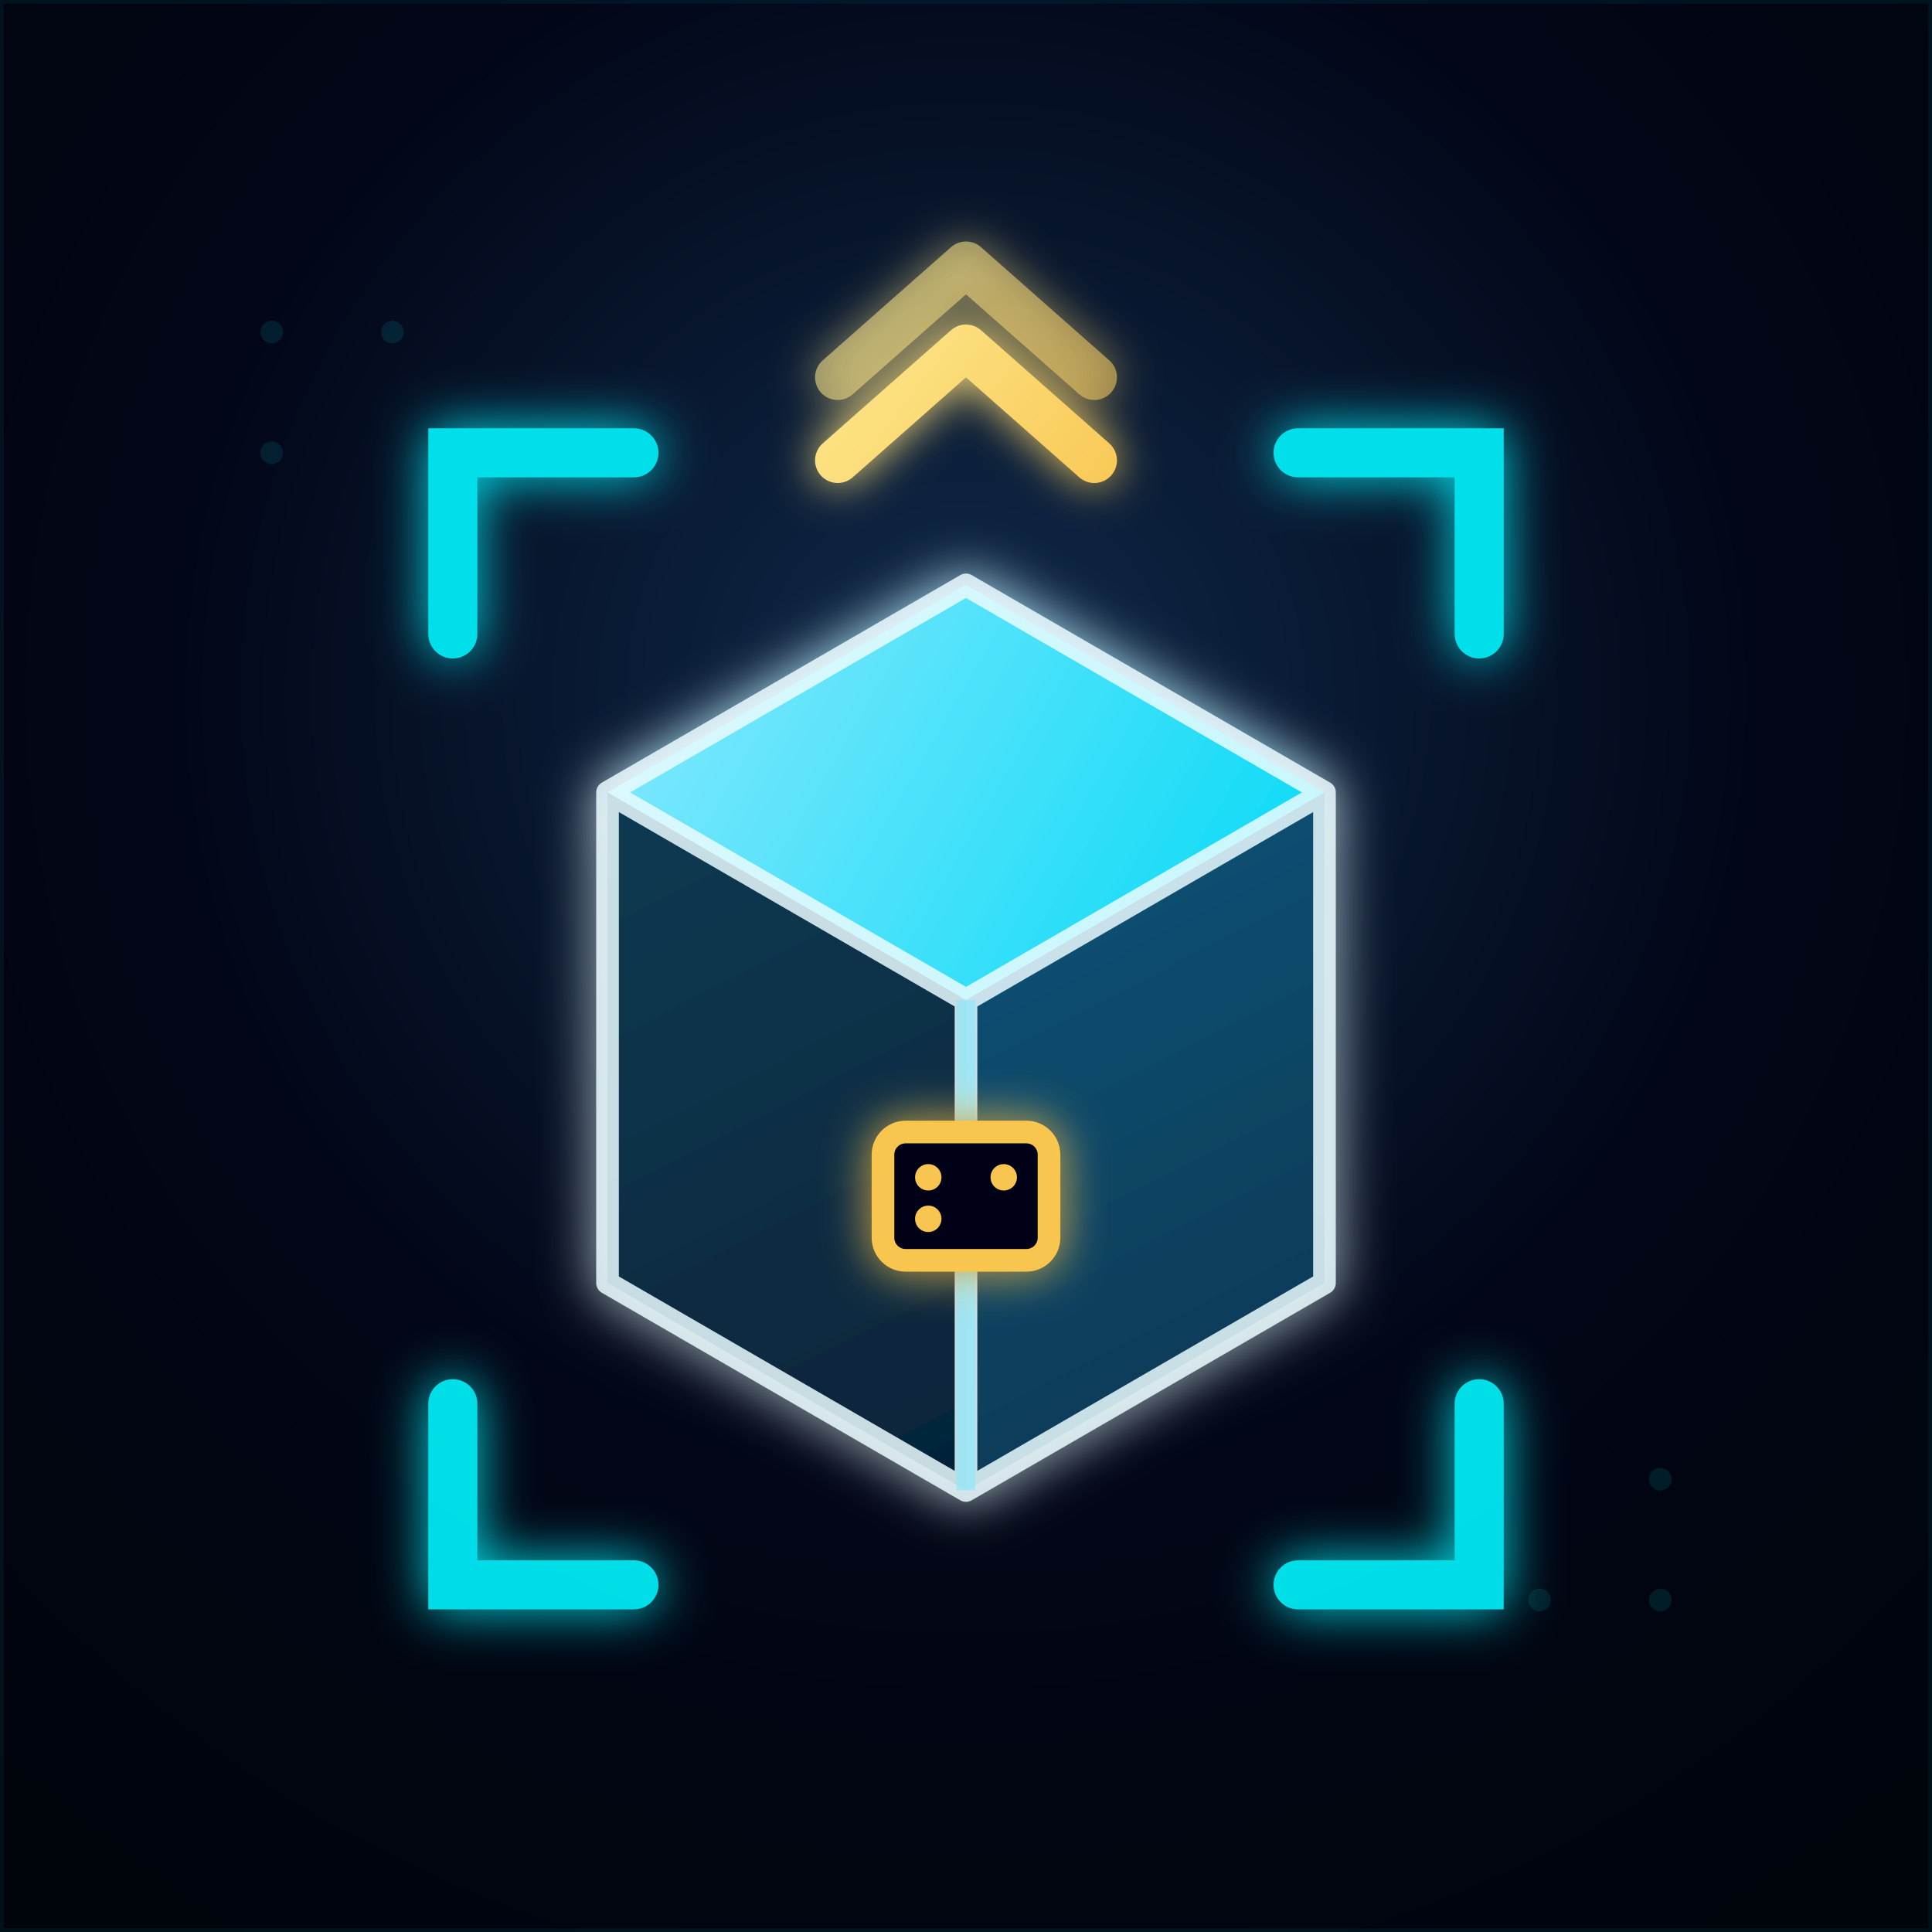
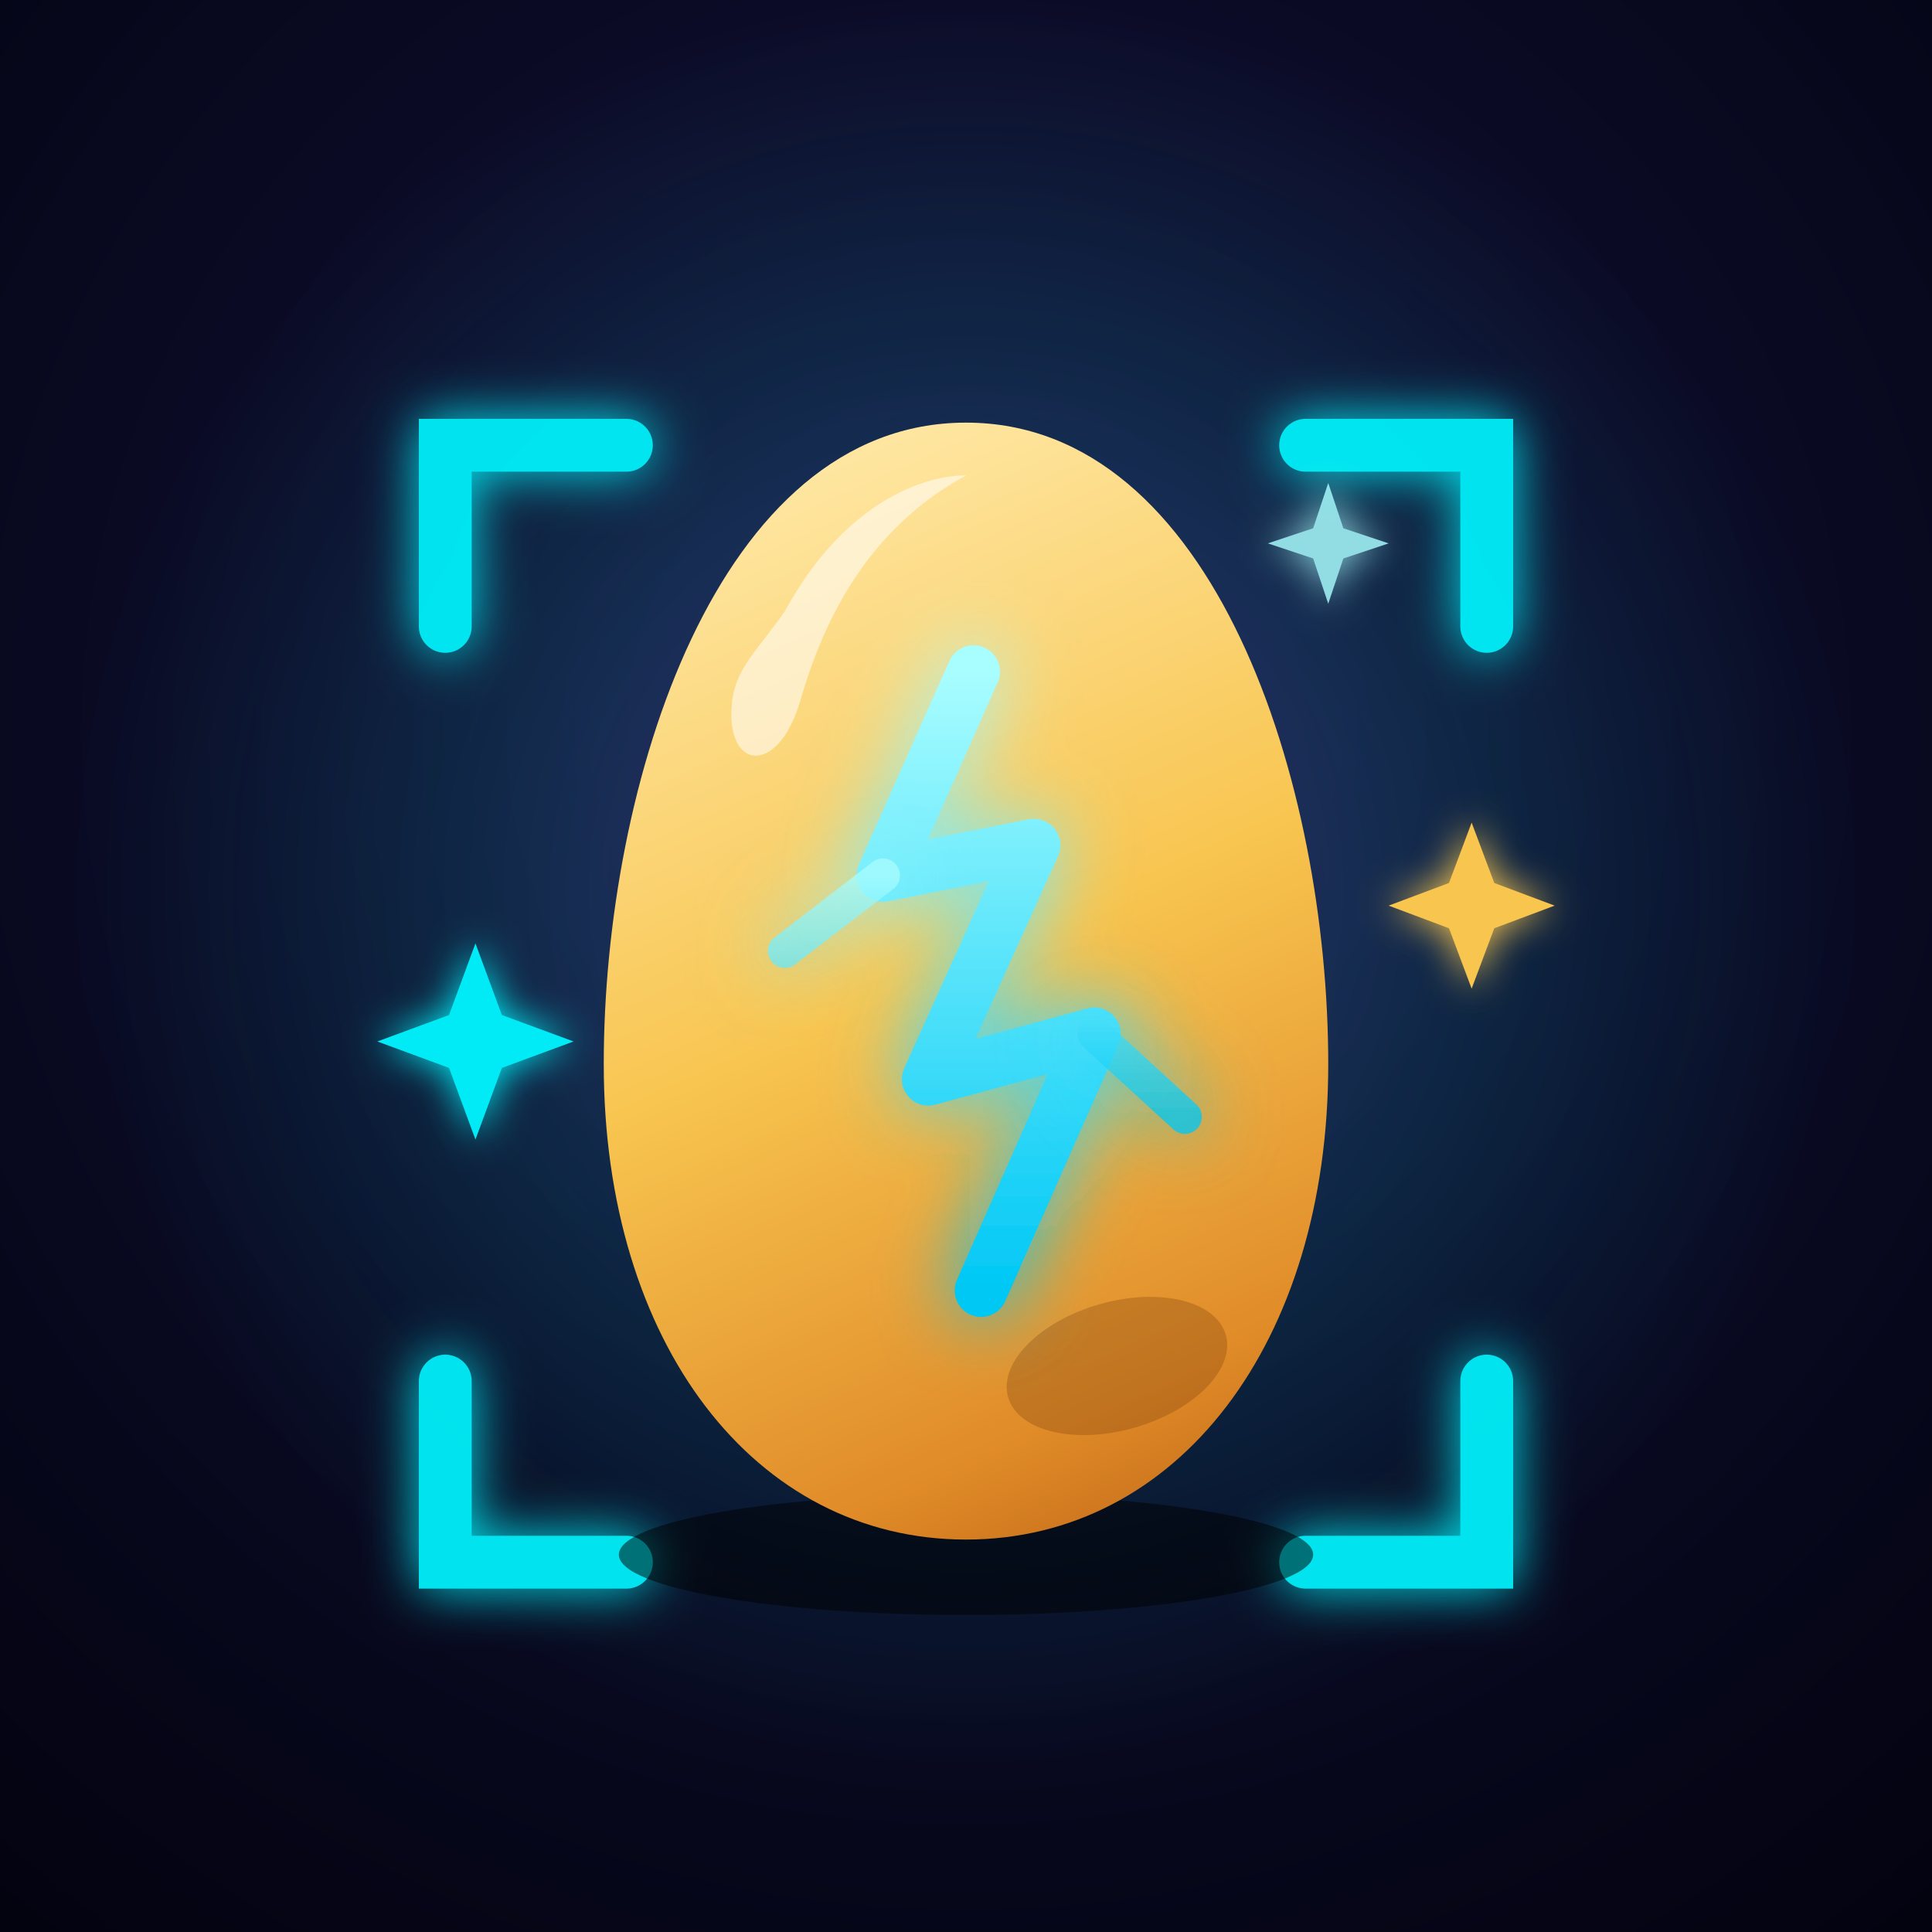
- <svg xmlns="http://www.w3.org/2000/svg" viewBox="0 0 512 512" role="img" aria-label="Shadow Stock icon">
+ <svg xmlns="http://www.w3.org/2000/svg" viewBox="0 0 512 512" role="img" aria-label="Dragon Stock icon">
  <defs>
-     <radialGradient id="bg" cx="50%" cy="36%" r="75%">
-       <stop offset="0%" stop-color="#0f2a4a" />
-       <stop offset="55%" stop-color="#020617" />
-       <stop offset="100%" stop-color="#00040b" />
+     <radialGradient id="bg" cx="50%" cy="38%" r="78%">
+       <stop offset="0%" stop-color="#1a1440" />
+       <stop offset="55%" stop-color="#0a0a24" />
+       <stop offset="100%" stop-color="#030310" />
    </radialGradient>
-     <linearGradient id="topFace" x1="161" y1="155" x2="351" y2="265" gradientUnits="userSpaceOnUse">
-       <stop stop-color="#8be9ff" />
-       <stop offset="1" stop-color="#00d9f5" />
+     <radialGradient id="aura" cx="50%" cy="46%" r="46%">
+       <stop offset="0%" stop-color="#a855f7" stop-opacity="0.30" />
+       <stop offset="60%" stop-color="#00f5ff" stop-opacity="0.10" />
+       <stop offset="100%" stop-color="#00f5ff" stop-opacity="0" />
+     </radialGradient>
+     <linearGradient id="eggGrad" x1="196" y1="120" x2="330" y2="420" gradientUnits="userSpaceOnUse">
+       <stop offset="0" stop-color="#ffe9a8" />
+       <stop offset="0.45" stop-color="#f8c550" />
+       <stop offset="0.82" stop-color="#e08b28" />
+       <stop offset="1" stop-color="#b95f14" />
    </linearGradient>
-     <linearGradient id="leftFace" x1="161" y1="210" x2="256" y2="395" gradientUnits="userSpaceOnUse">
-       <stop stop-color="#0b3a52" />
-       <stop offset="1" stop-color="#062338" />
-     </linearGradient>
-     <linearGradient id="rightFace" x1="256" y1="210" x2="351" y2="395" gradientUnits="userSpaceOnUse">
-       <stop stop-color="#12547a" />
-       <stop offset="1" stop-color="#0a3650" />
-     </linearGradient>
-     <linearGradient id="goldGrad" x1="220" y1="95" x2="292" y2="150" gradientUnits="userSpaceOnUse">
-       <stop stop-color="#fde68a" />
-       <stop offset="1" stop-color="#f8c550" />
+     <linearGradient id="crackGrad" x1="0" y1="0" x2="0" y2="1">
+       <stop offset="0" stop-color="#a8fdff" />
+       <stop offset="1" stop-color="#00c8f5" />
    </linearGradient>
    <filter id="glowCyan" x="-60%" y="-60%" width="220%" height="220%">
      <feGaussianBlur stdDeviation="7" result="b" />
      <feMerge>
        <feMergeNode in="b" />
        <feMergeNode in="SourceGraphic" />
      </feMerge>
    </filter>
-     <filter id="glowGold" x="-60%" y="-60%" width="220%" height="220%">
-       <feGaussianBlur stdDeviation="6" result="b" />
+     <filter id="glowCrack" x="-80%" y="-80%" width="260%" height="260%">
+       <feGaussianBlur stdDeviation="10" result="b" />
+       <feMerge>
+         <feMergeNode in="b" />
+         <feMergeNode in="SourceGraphic" />
+       </feMerge>
+     </filter>
+     <filter id="glowSoft" x="-60%" y="-60%" width="220%" height="220%">
+       <feGaussianBlur stdDeviation="5" result="b" />
      <feMerge>
        <feMergeNode in="b" />
        <feMergeNode in="SourceGraphic" />
      </feMerge>
    </filter>
  </defs>
  <rect width="512" height="512" fill="url(#bg)" />
-   <rect width="512" height="512" fill="none" stroke="#00f5ff" stroke-opacity="0.06" stroke-width="2" />
-   <g fill="#00f5ff" opacity="0.10">
-     <circle cx="72" cy="88" r="3" />
-     <circle cx="104" cy="88" r="3" />
-     <circle cx="72" cy="120" r="3" />
-     <circle cx="440" cy="424" r="3" />
-     <circle cx="408" cy="424" r="3" />
-     <circle cx="440" cy="392" r="3" />
+   <rect width="512" height="512" fill="url(#aura)" />
+   <g stroke="#00f5ff" stroke-width="14" stroke-linecap="round" fill="none" filter="url(#glowCyan)" opacity="0.92">
+     <path d="M118 166v-48h48" />
+     <path d="M394 166v-48h-48" />
+     <path d="M118 366v48h48" />
+     <path d="M394 366v48h-48" />
  </g>
-   <g stroke="#00f5ff" stroke-width="13" stroke-linecap="round" fill="none" filter="url(#glowCyan)" opacity="0.9">
-     <path d="M120 168v-48h48" />
-     <path d="M392 168v-48h-48" />
-     <path d="M120 372v48h48" />
-     <path d="M392 372v48h-48" />
-   </g>
-   <g filter="url(#glowCyan)">
-     <path d="M161 210 256 155 351 210 256 265Z" fill="url(#topFace)" />
-     <path d="M161 210 256 265 256 395 161 340Z" fill="url(#leftFace)" />
-     <path d="M351 210 256 265 256 395 351 340Z" fill="url(#rightFace)" />
-     <path d="M161 210 256 155 351 210 256 265 161 210Z M161 210 256 265 256 395 161 340 161 210Z M351 210 256 265 256 395 351 340 351 210Z" fill="none" stroke="#eafcff" stroke-width="6" stroke-linejoin="round" opacity="0.85" />
-   </g>
-   <line x1="256" y1="265" x2="256" y2="395" stroke="#7fe9ff" stroke-width="5" opacity="0.55" />
-   <rect x="234" y="300" width="44" height="34" rx="6" fill="#020617" stroke="url(#goldGrad)" stroke-width="6" filter="url(#glowGold)" />
-   <circle cx="246" cy="312" r="3.5" fill="#f8c550" />
-   <circle cx="266" cy="312" r="3.5" fill="#f8c550" />
-   <circle cx="246" cy="323" r="3.5" fill="#f8c550" />
-   <g stroke="url(#goldGrad)" stroke-width="12" stroke-linecap="round" stroke-linejoin="round" fill="none" filter="url(#glowGold)">
-     <path d="M222 122 256 92 290 122" />
-     <path d="M222 100 256 70 290 100" opacity="0.55" />
-   </g>
+   <ellipse cx="256" cy="412" rx="92" ry="16" fill="#000" opacity="0.5" />
+   <path d="M256 112            C 322 112 352 208 352 282            C 352 356 312 408 256 408            C 200 408 160 356 160 282            C 160 208 190 112 256 112 Z" fill="url(#eggGrad)" />
+   <path d="M208 162 C 222 136 242 126 256 126 C 234 138 220 158 212 186 C 206 206 192 204 194 186 C 195 177 201 172 208 162 Z" fill="#ffffff" opacity="0.55" />
+   <ellipse cx="296" cy="362" rx="30" ry="17" fill="#7a3c0a" opacity="0.3" transform="rotate(-16 296 362)" />
+   <path d="M258 178 L 234 232 L 274 224 L 246 286 L 290 274 L 260 342" fill="none" stroke="url(#crackGrad)" stroke-width="14" stroke-linecap="round" stroke-linejoin="round" filter="url(#glowCrack)" />
+   <path d="M234 232 L 208 252 M 290 274 L 314 296" fill="none" stroke="url(#crackGrad)" stroke-width="9" stroke-linecap="round" filter="url(#glowCrack)" opacity="0.8" />
+   <path d="M126 250 l 7 19 19 7 -19 7 -7 19 -7 -19 -19 -7 19 -7 Z" fill="#00f5ff" filter="url(#glowSoft)" opacity="0.95" />
+   <path d="M390 218 l 6 16 16 6 -16 6 -6 16 -6 -16 -16 -6 16 -6 Z" fill="#f8c550" filter="url(#glowSoft)" />
+   <path d="M352 128 l 4 12 12 4 -12 4 -4 12 -4 -12 -12 -4 12 -4 Z" fill="#a8fdff" filter="url(#glowSoft)" opacity="0.85" />
</svg>
